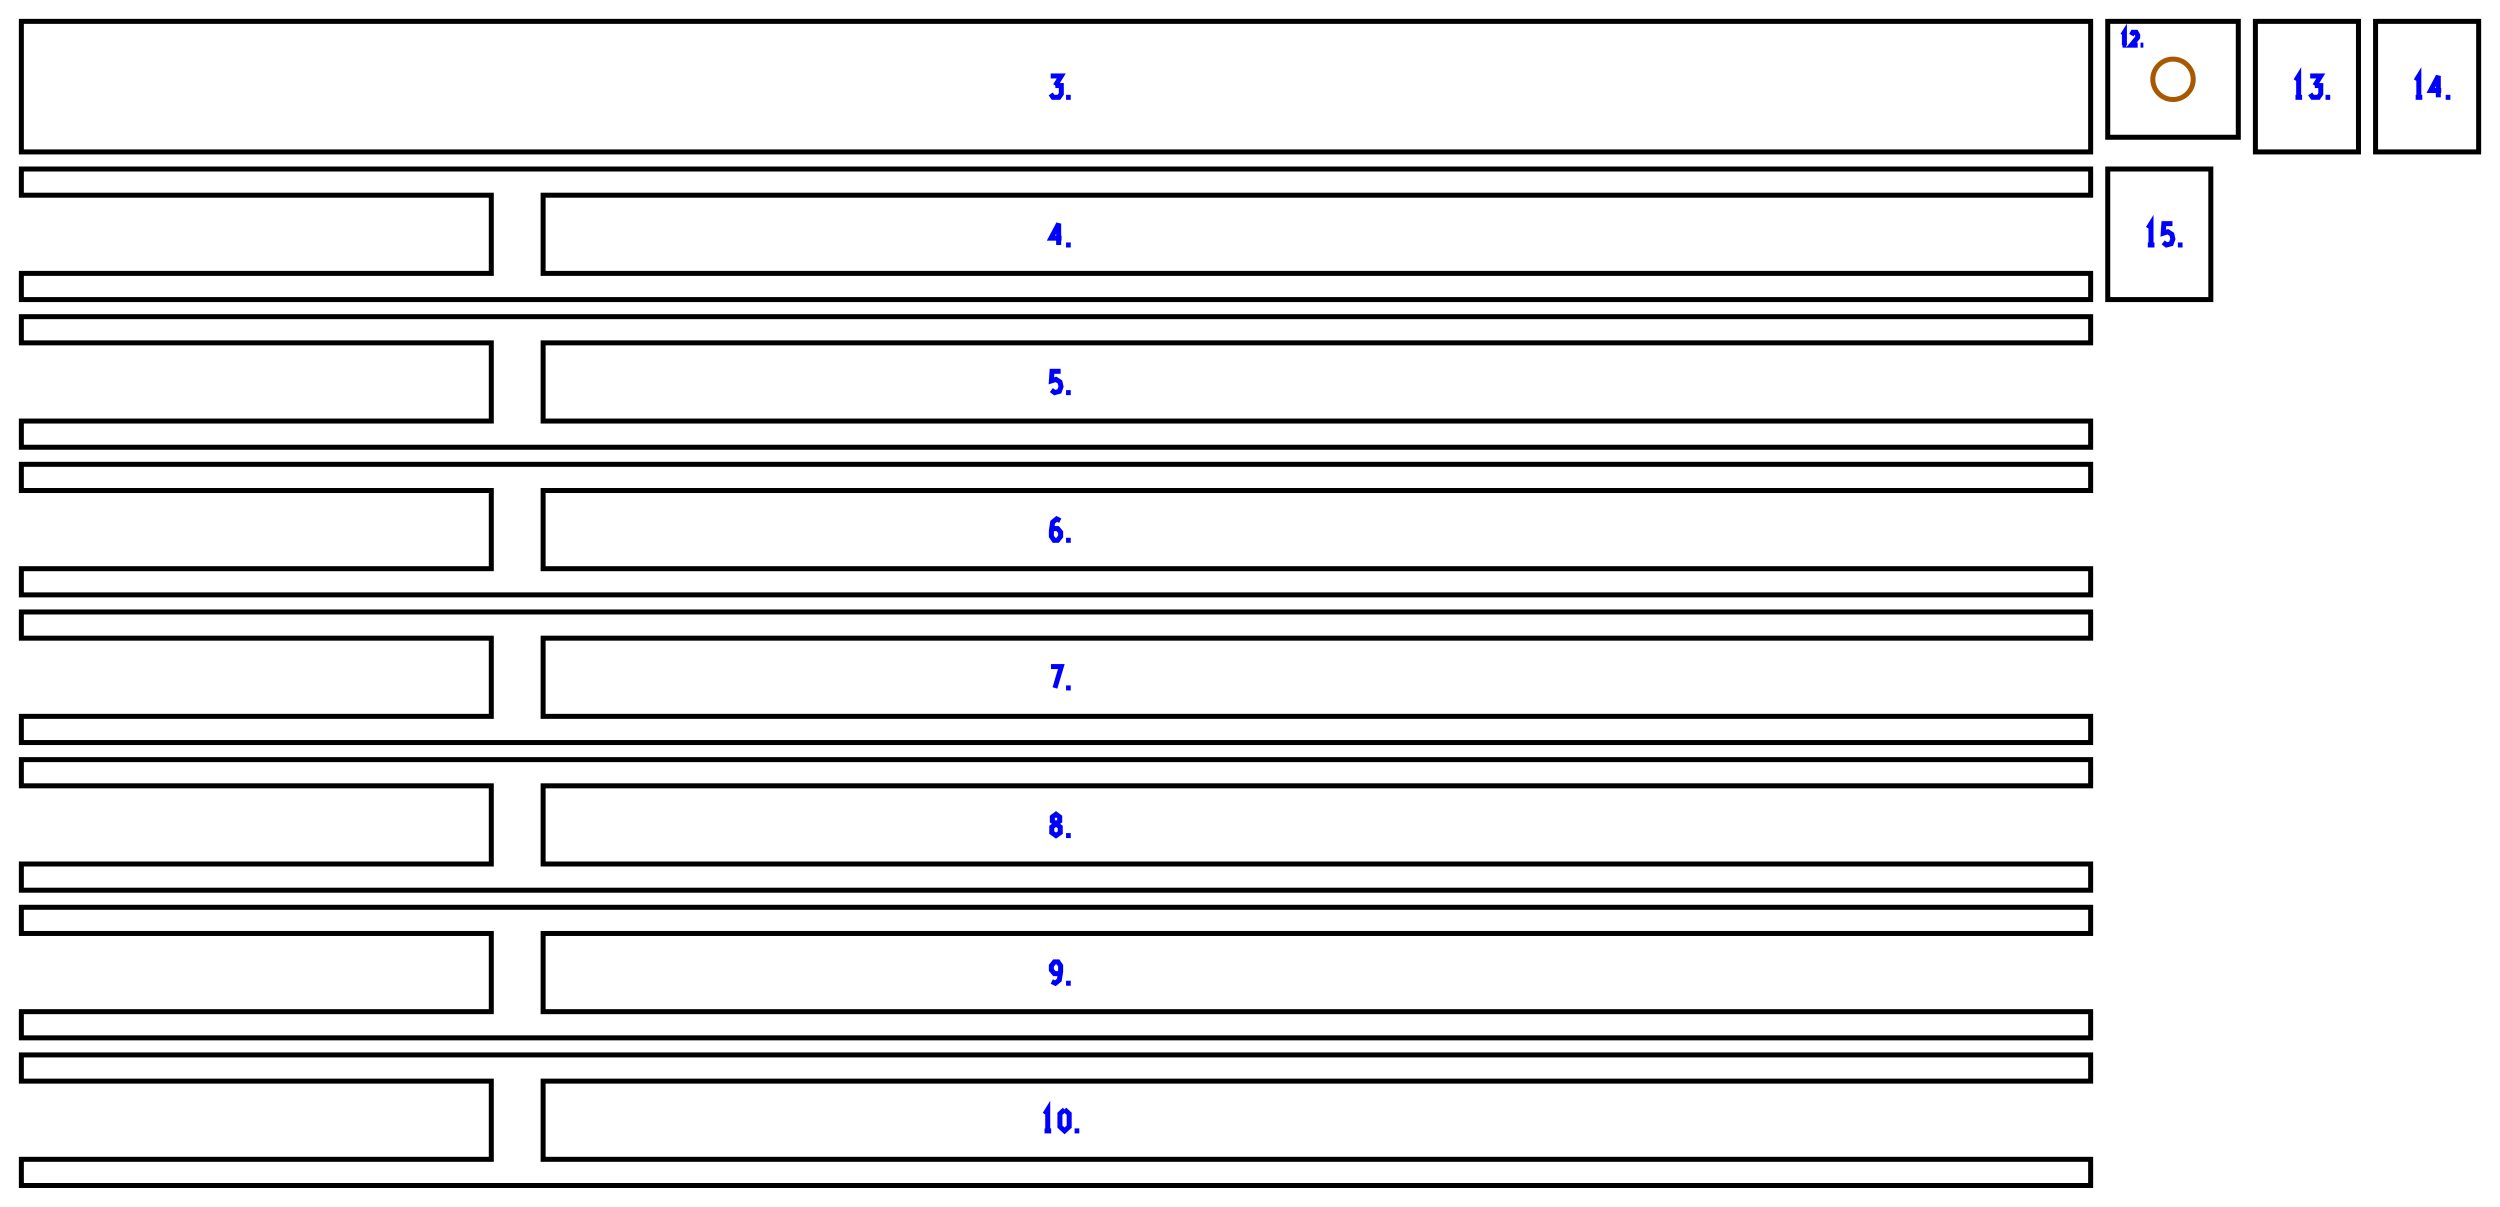
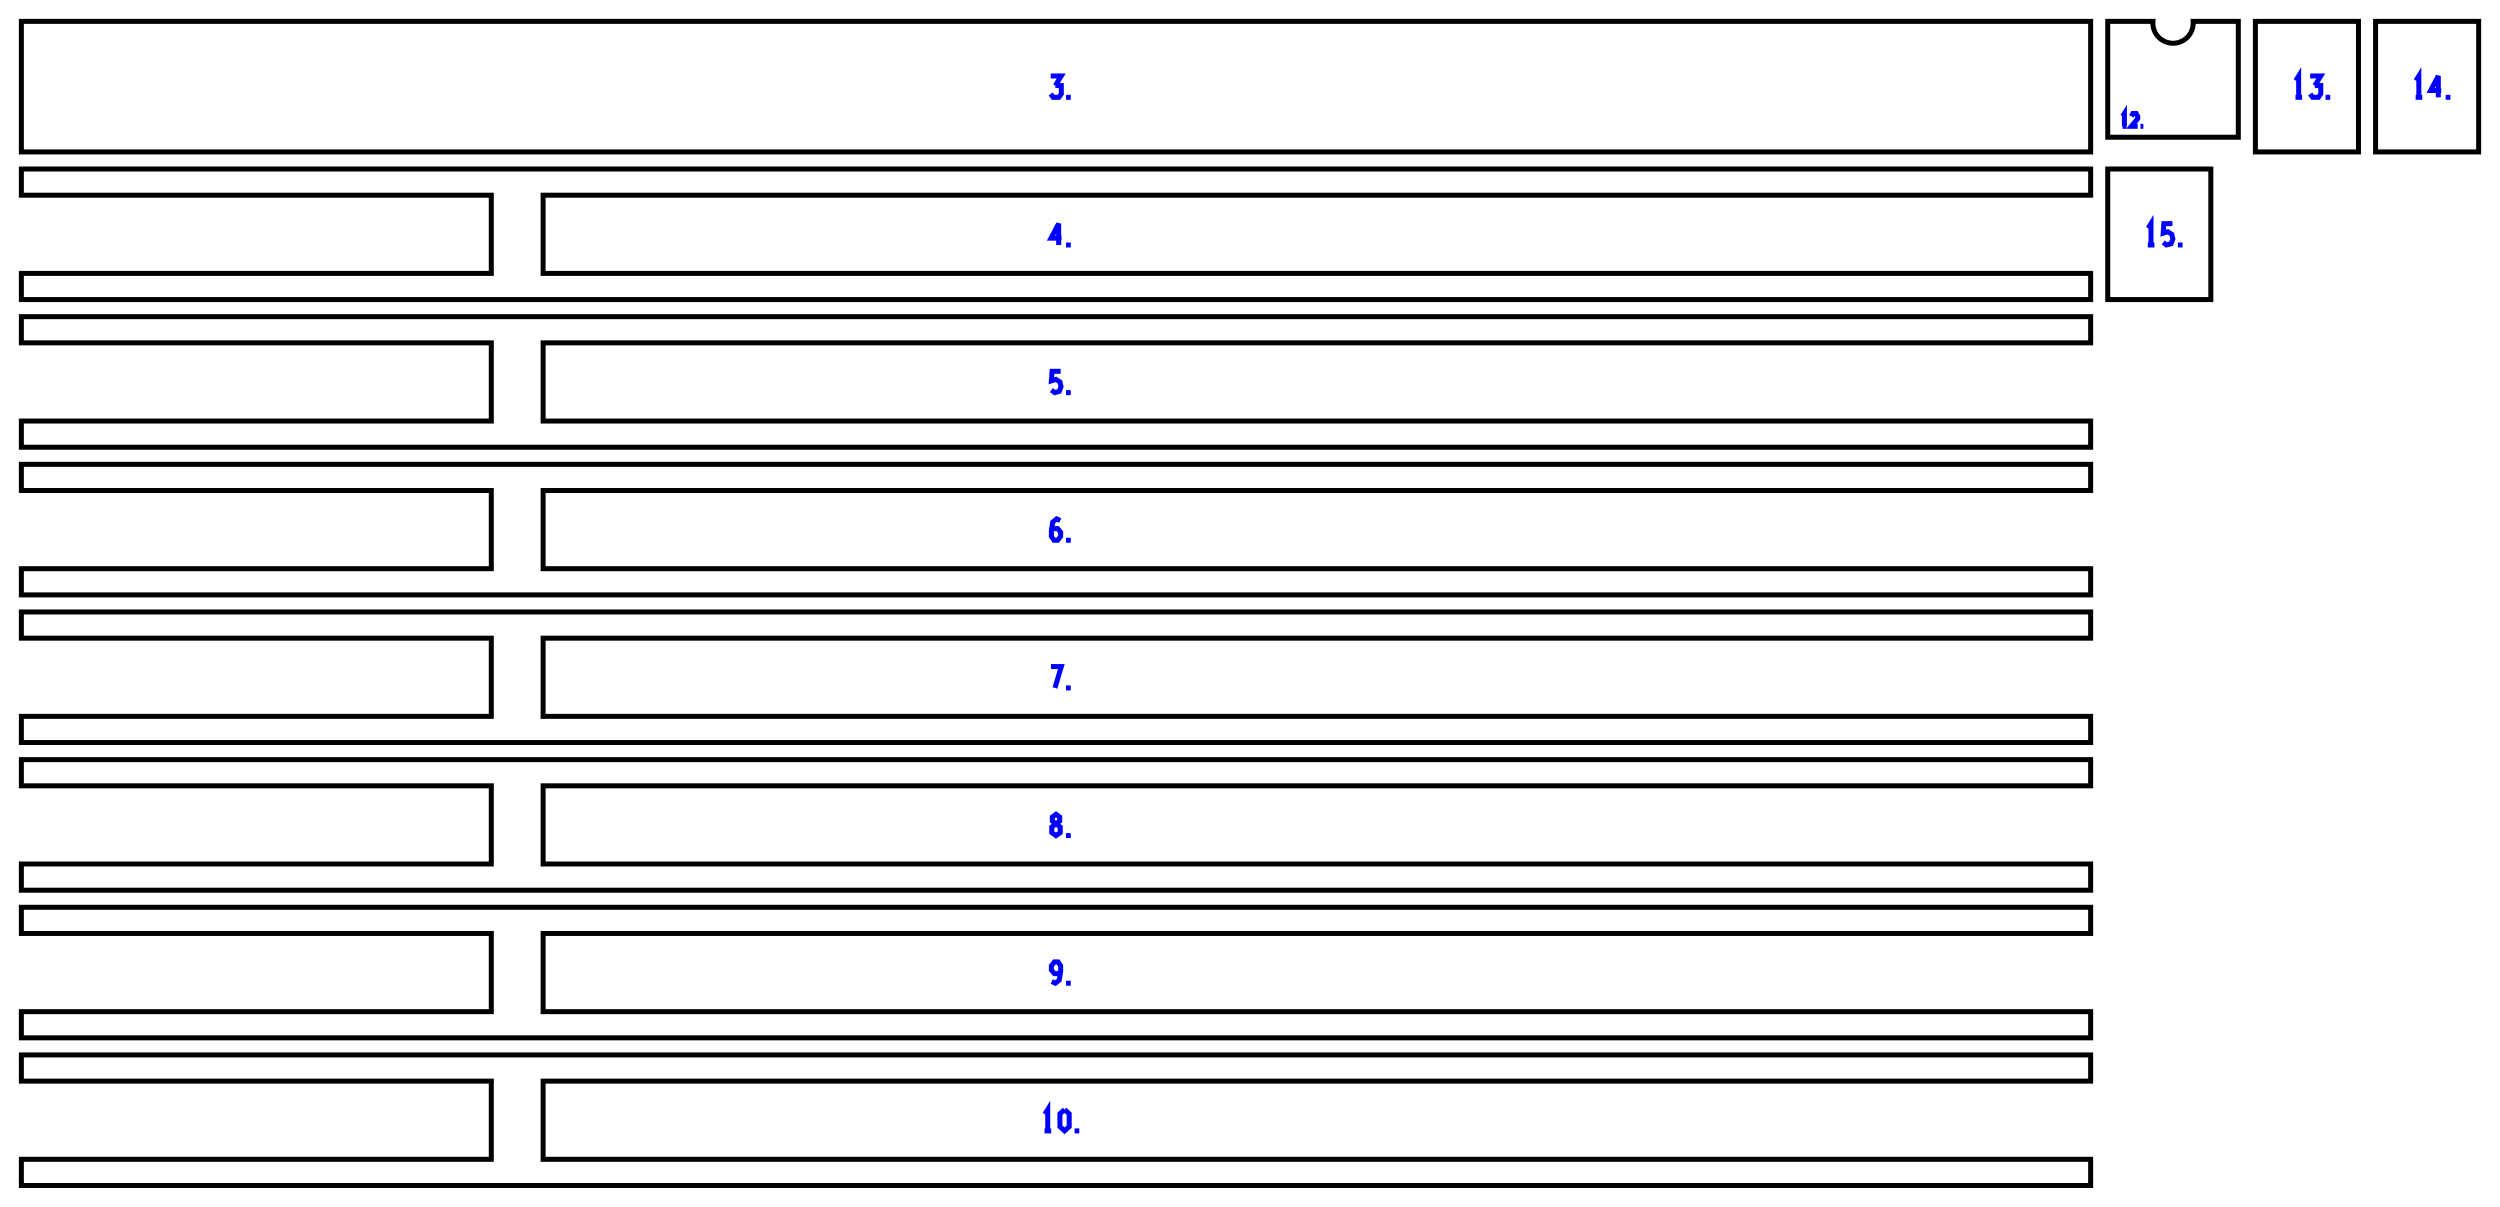
<svg xmlns="http://www.w3.org/2000/svg" width="585.19mm" height="282.50mm" viewBox="0 0 585.19 282.50">
  <rect x="0.0" y="0.0" width="585.19" height="282.5" fill="#ffffff" />
  <g fill="none" stroke="#0000ff" stroke-width="1.170">
    <path d="M 245.946,17.781 L 248.426,17.781 L 247.031,20.031" />
    <path d="M 247.031,20.031 L 248.426,20.031 L 248.426,21.981 L 247.868,22.781 L 246.504,22.781 L 245.946,21.981" />
    <path d="M 249.536,22.781 L 250.636,22.781" />
-     <path d="M 496.864,8.225 L 497.273,7.565 L 497.273,10.565" />
-     <path d="M 496.827,10.565 L 497.757,10.565" />
-     <path d="M 498.892,8.225 L 499.264,7.565 L 500.008,7.565 L 500.380,8.225 L 500.380,8.765 L 498.892,10.565 L 500.380,10.565" />
-     <path d="M 501.046,10.565 L 501.706,10.565" />
+     <path d="M 496.864,27.225 L 497.273,26.565 L 497.273,29.565" />
+     <path d="M 496.827,29.565 L 497.757,29.565" />
+     <path d="M 498.892,27.225 L 499.264,26.565 L 500.008,26.565 L 500.380,27.225 L 500.380,27.765 L 498.892,29.565 L 500.380,29.565" />
+     <path d="M 501.046,29.565 L 501.706,29.565" />
    <path d="M 537.378,18.881 L 538.060,17.781 L 538.060,22.781" />
    <path d="M 537.316,22.781 L 538.866,22.781" />
    <path d="M 540.758,17.781 L 543.238,17.781 L 541.843,20.031" />
    <path d="M 541.843,20.031 L 543.238,20.031 L 543.238,21.981 L 542.680,22.781 L 541.316,22.781 L 540.758,21.981" />
    <path d="M 544.348,22.781 L 545.448,22.781" />
    <path d="M 565.508,18.881 L 566.190,17.781 L 566.190,22.781" />
    <path d="M 565.446,22.781 L 566.996,22.781" />
    <path d="M 570.748,22.781 L 570.748,17.781 L 568.950,21.181 L 571.430,21.181" />
    <path d="M 572.478,22.781 L 573.578,22.781" />
    <path d="M 247.806,57.343 L 247.806,52.343 L 246.008,55.743 L 248.488,55.743" />
    <path d="M 249.536,57.343 L 250.636,57.343" />
    <path d="M 502.816,53.443 L 503.498,52.343 L 503.498,57.343" />
    <path d="M 502.754,57.343 L 504.304,57.343" />
    <path d="M 508.521,52.343 L 506.506,52.343 L 506.351,54.593 L 507.436,54.243 L 508.366,54.843 L 508.614,55.943 L 508.211,57.043 L 507.126,57.343 L 506.351,56.743" />
    <path d="M 509.786,57.343 L 510.886,57.343" />
    <path d="M 248.271,86.905 L 246.256,86.905 L 246.101,89.155 L 247.186,88.805 L 248.116,89.405 L 248.364,90.505 L 247.961,91.605 L 246.876,91.905 L 246.101,91.305" />
    <path d="M 249.536,91.905 L 250.636,91.905" />
    <path d="M 248.178,121.868 L 247.341,121.468 L 246.411,122.218 L 246.101,124.218 L 246.101,125.568 L 246.721,126.468 L 247.558,126.468 L 248.271,125.568 L 248.271,124.568 L 247.558,123.718 L 246.566,123.718 L 246.101,124.218" />
    <path d="M 249.536,126.468 L 250.636,126.468" />
    <path d="M 246.008,156.030 L 248.426,156.030 L 246.938,161.030" />
    <path d="M 249.536,161.030 L 250.636,161.030" />
    <path d="M 247.186,192.842 L 246.318,192.192 L 246.318,191.242 L 247.186,190.592 L 248.054,191.242 L 248.054,192.192 L 247.186,192.842 L 246.194,193.592 L 246.194,194.892 L 247.186,195.592 L 248.178,194.892 L 248.178,193.592 L 247.186,192.842" />
    <path d="M 249.536,195.592 L 250.636,195.592" />
    <path d="M 246.194,229.754 L 247.031,230.154 L 247.961,229.404 L 248.271,227.404 L 248.271,226.054 L 247.651,225.154 L 246.814,225.154 L 246.101,226.054 L 246.101,227.054 L 246.814,227.904 L 247.806,227.904 L 248.271,227.404" />
    <path d="M 249.536,230.154 L 250.636,230.154" />
    <path d="M 244.566,260.816 L 245.248,259.716 L 245.248,264.716" />
    <path d="M 244.504,264.716 L 246.054,264.716" />
    <path d="M 249.186,259.716 L 250.271,260.716 L 250.271,263.716 L 249.186,264.716 L 248.101,263.716 L 248.101,260.716 L 249.186,259.716" />
    <path d="M 251.536,264.716 L 252.636,264.716" />
  </g>
-   <g fill="none" stroke="#a85800" stroke-width="1.170">
-     <circle cx="508.652" cy="18.565" r="4.730" />
-   </g>
  <g fill="none" stroke="#000000" stroke-width="1.170">
    <path d="M 5.000,5.000 L 489.371,5.000 L 489.371,35.562 L 5.000,35.562 Z" />
-     <path d="M 493.371,5.000 L 523.933,5.000 L 523.933,32.130 L 493.371,32.130 Z" />
+     <path d="M 493.371,5.000 L 503.939,5.000 A 4.730 4.730 0 1 0 513.366,5.000 L 523.933,5.000 L 523.933,32.130 L 493.371,32.130 Z" />
    <path d="M 527.933,5.000 L 552.063,5.000 L 552.063,35.562 L 527.933,35.562 Z" />
    <path d="M 556.063,5.000 L 580.193,5.000 L 580.193,35.562 L 556.063,35.562 Z" />
    <path d="M 5.000,39.562 L 489.371,39.562 L 489.371,45.692 L 127.130,45.692 L 127.130,63.994 L 489.371,63.994 L 489.371,70.124 L 5.000,70.124 L 5.000,63.994 L 115.000,63.994 L 115.000,45.692 L 5.000,45.692 Z" />
    <path d="M 493.371,39.562 L 517.501,39.562 L 517.501,70.124 L 493.371,70.124 Z" />
    <path d="M 5.000,74.124 L 489.371,74.124 L 489.371,80.254 L 127.130,80.254 L 127.130,98.557 L 489.371,98.557 L 489.371,104.687 L 5.000,104.687 L 5.000,98.557 L 115.000,98.557 L 115.000,80.254 L 5.000,80.254 Z" />
    <path d="M 5.000,108.687 L 489.371,108.687 L 489.371,114.817 L 127.130,114.817 L 127.130,133.119 L 489.371,133.119 L 489.371,139.249 L 5.000,139.249 L 5.000,133.119 L 115.000,133.119 L 115.000,114.817 L 5.000,114.817 Z" />
    <path d="M 5.000,143.249 L 489.371,143.249 L 489.371,149.379 L 127.130,149.379 L 127.130,167.681 L 489.371,167.681 L 489.371,173.811 L 5.000,173.811 L 5.000,167.681 L 115.000,167.681 L 115.000,149.379 L 5.000,149.379 Z" />
    <path d="M 5.000,177.811 L 489.371,177.811 L 489.371,183.941 L 127.130,183.941 L 127.130,202.243 L 489.371,202.243 L 489.371,208.373 L 5.000,208.373 L 5.000,202.243 L 115.000,202.243 L 115.000,183.941 L 5.000,183.941 Z" />
    <path d="M 5.000,212.373 L 489.371,212.373 L 489.371,218.503 L 127.130,218.503 L 127.130,236.805 L 489.371,236.805 L 489.371,242.935 L 5.000,242.935 L 5.000,236.805 L 115.000,236.805 L 115.000,218.503 L 5.000,218.503 Z" />
    <path d="M 5.000,246.935 L 489.371,246.935 L 489.371,253.065 L 127.130,253.065 L 127.130,271.367 L 489.371,271.367 L 489.371,277.497 L 5.000,277.497 L 5.000,271.367 L 115.000,271.367 L 115.000,253.065 L 5.000,253.065 Z" />
  </g>
</svg>
